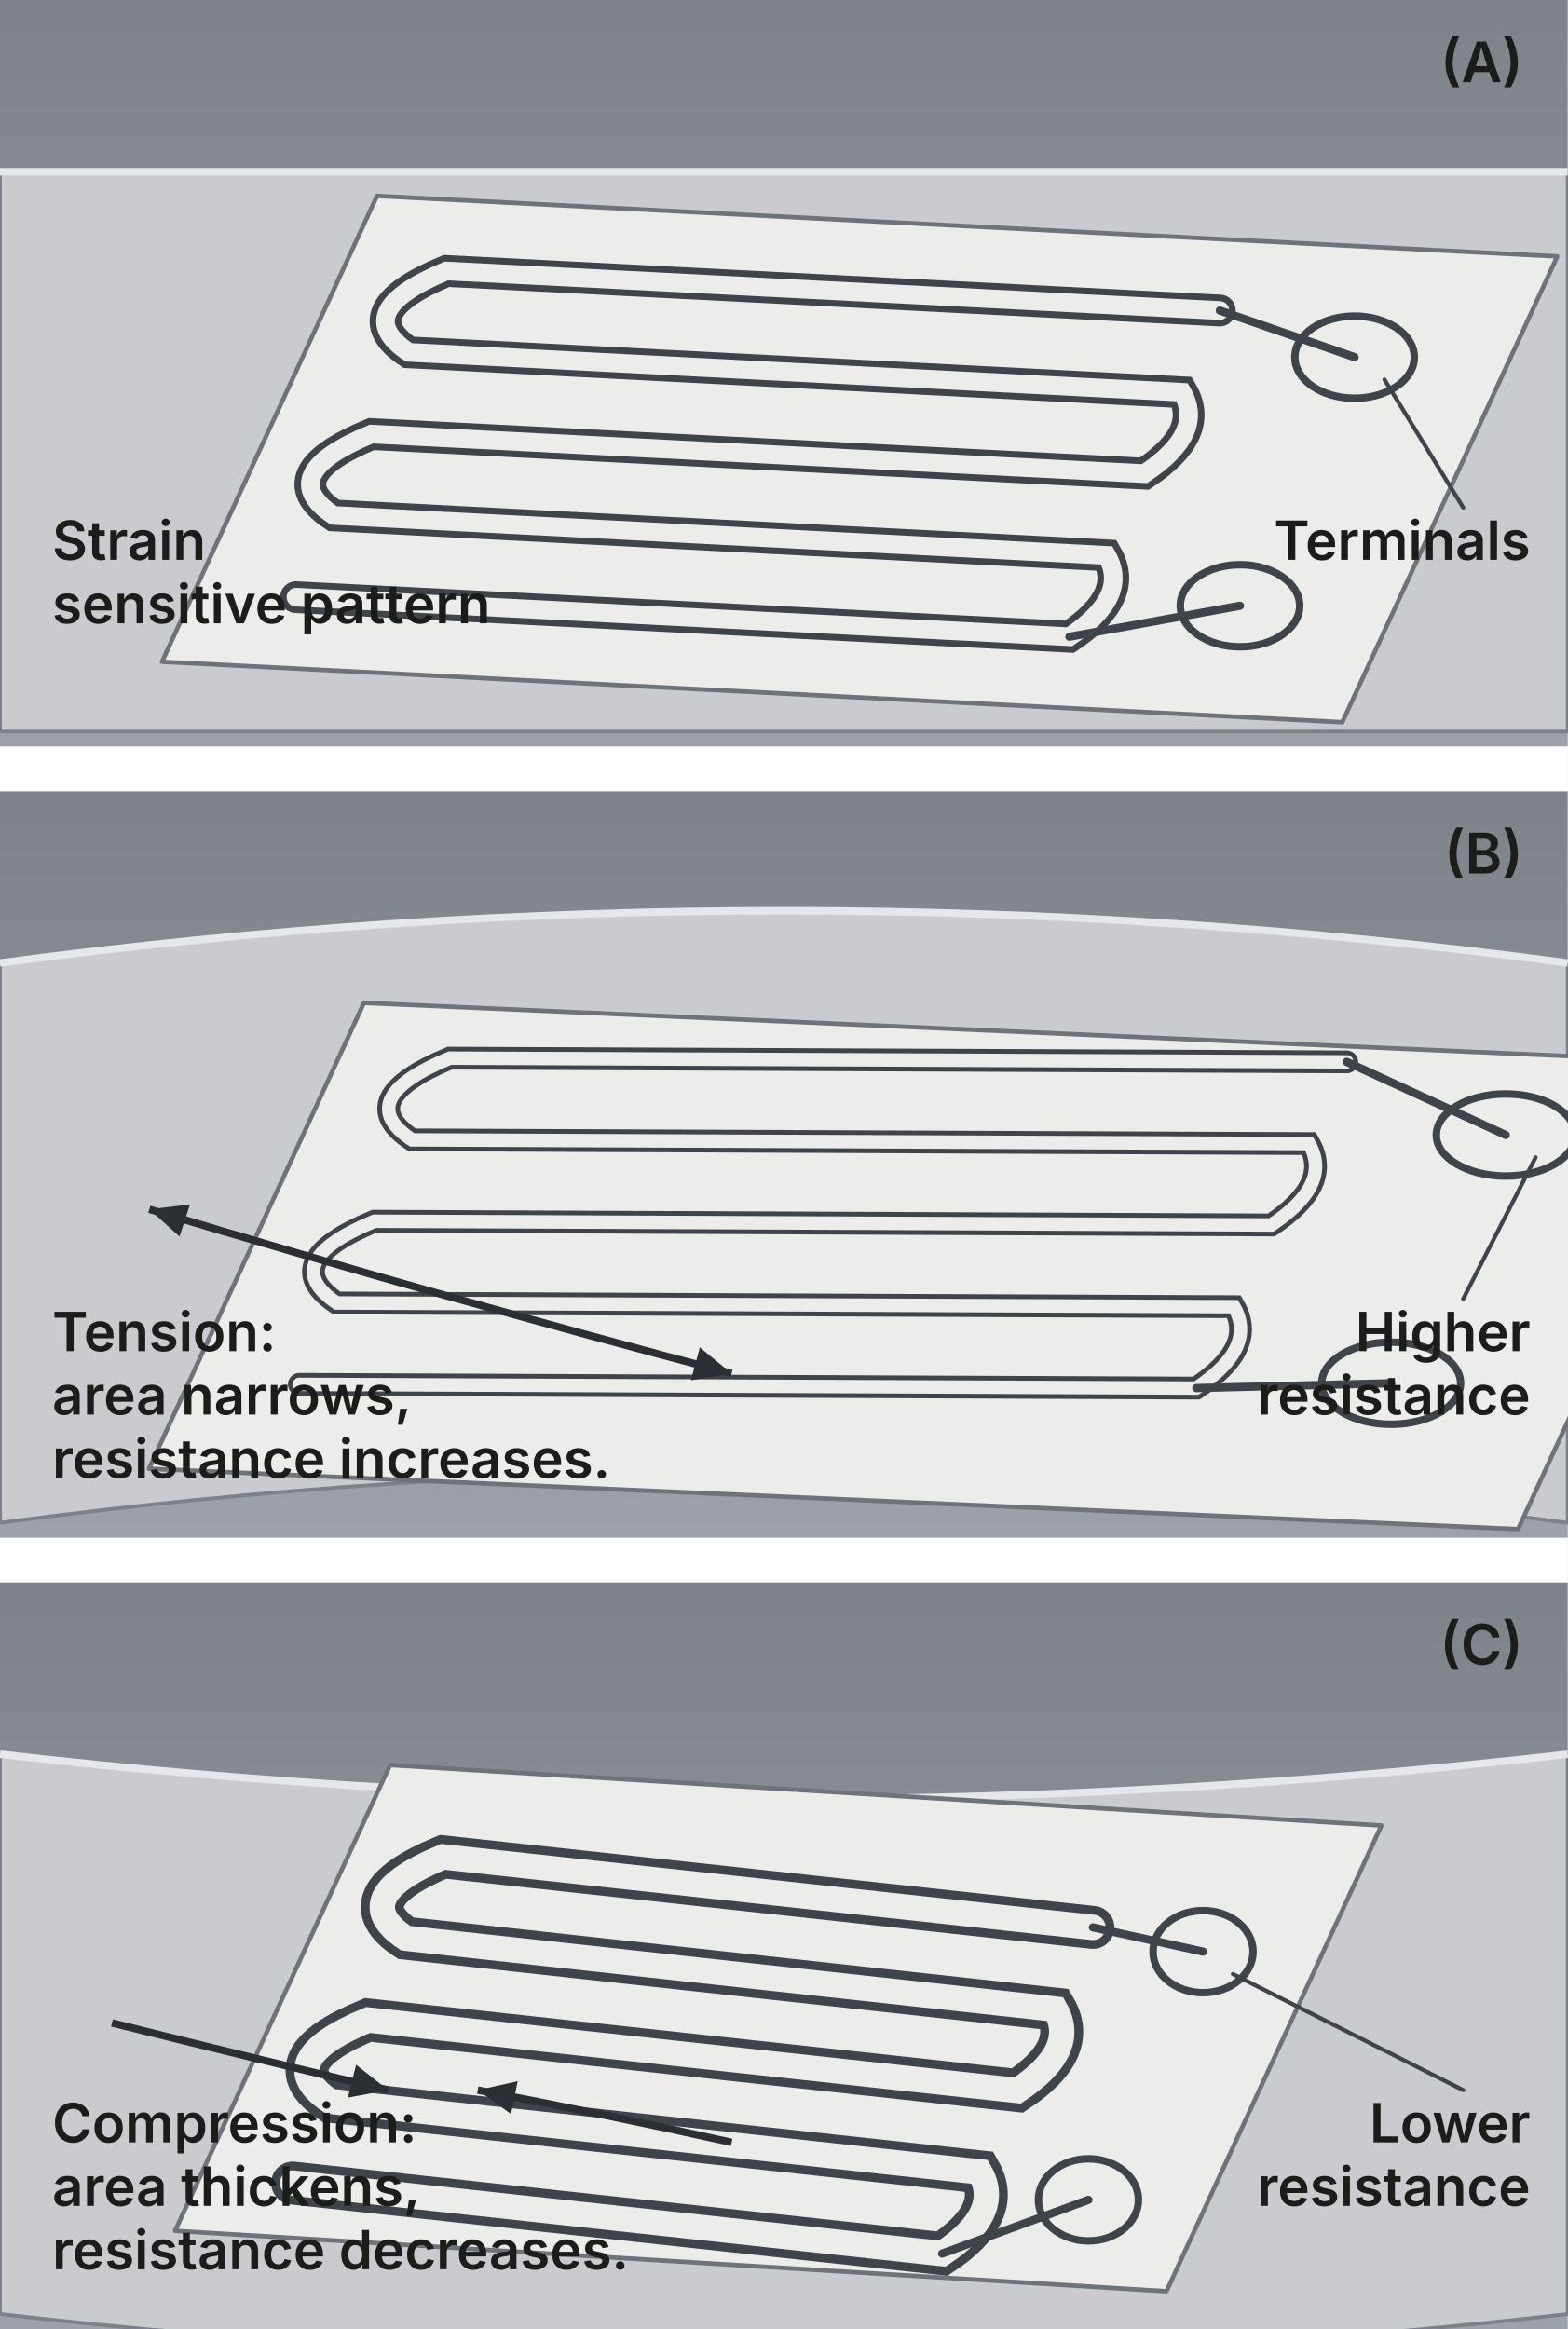
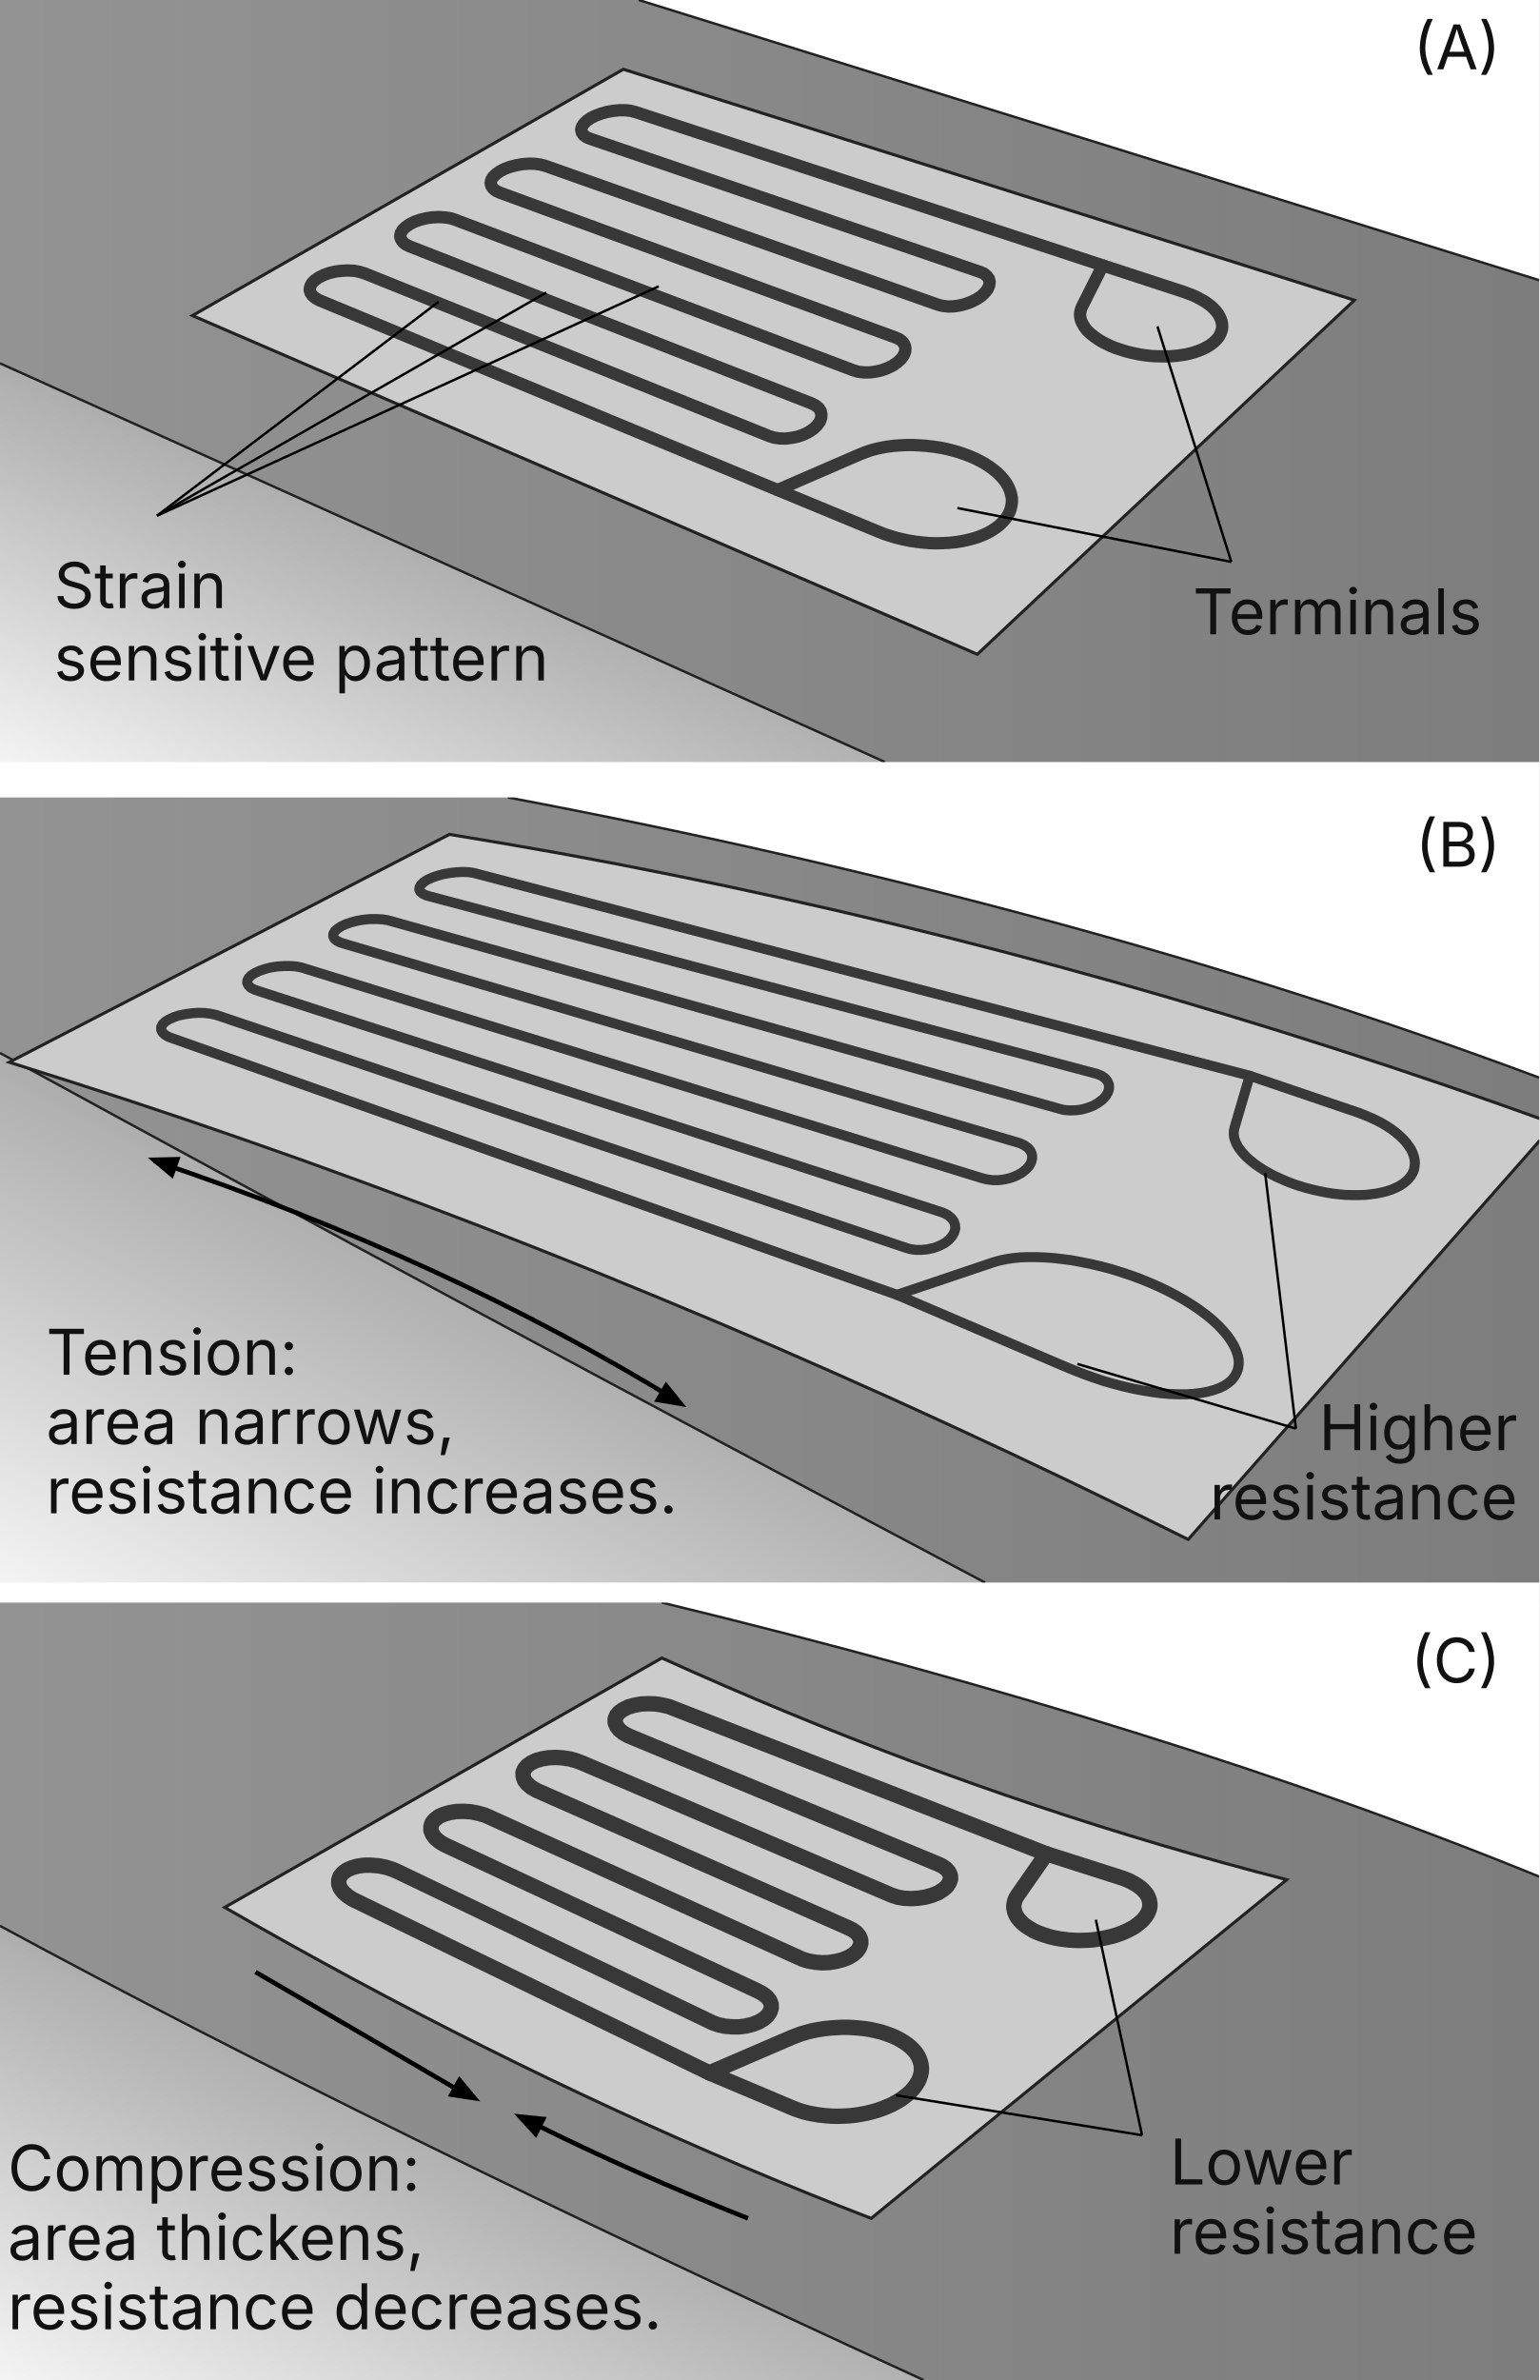
- <svg xmlns="http://www.w3.org/2000/svg" viewBox="0 0 420 624" width="420" height="624" font-family="Inter, 'Helvetica Neue', Helvetica, Arial, ui-sans-serif, system-ui, sans-serif">
+ <svg xmlns="http://www.w3.org/2000/svg" viewBox="0 0 1000 1546" width="1000" height="1546" font-family="Inter, 'Helvetica Neue', Helvetica, Arial, sans-serif">
  <defs>
-     <linearGradient id="pg" x1="0" y1="0" x2="0" y2="1">
-       <stop offset="0" stop-color="#7e838a" />
-       <stop offset="1" stop-color="#9da2a8" />
+     <linearGradient id="top" x1="0" y1="0" x2="1" y2="0">
+       <stop offset="0" stop-color="#939393" />
+       <stop offset="1" stop-color="#7d7d7d" />
+     </linearGradient>
+     <linearGradient id="sideA" x1="0" y1="1" x2=".75" y2=".2">
+       <stop offset="0" stop-color="#f4f4f4" />
+       <stop offset=".55" stop-color="#b9b9b9" />
+       <stop offset="1" stop-color="#8c8c8c" />
    </linearGradient>
  </defs>
-   <rect width="420" height="624" rx="12" fill="#ffffff" />
-   <g>
-     <rect x="0" y="0" width="420" height="200" fill="url(#pg)" />
-     <path d="M0 46 Q210 46 420 46 L420 196 Q210 196 0 196 Z" fill="#c9cbcf" stroke="#7d828a" stroke-width="1" />
-     <path d="M0 46 Q210 46 420 46" fill="none" stroke="#e6e7ea" stroke-width="2" />
-     <path d="M43.4 177.3 L359.6 193.5 L417.2 68.7 L101 52.5 Z" fill="#ececea" stroke="#6e737a" stroke-width="1.2" stroke-linejoin="round" />
-     <path d="M79.3 160 L286.5 170.6 Q302.8 159.7 296.5 148.8 L89.4 138.1 Q73 127.2 99.5 116.3 L306.6 126.9 Q323 116 316.7 105.1 L109.5 94.4 Q93.2 83.5 119.6 72.6 L326.8 83.2" fill="none" stroke="#3f444a" stroke-width="8.5" stroke-linecap="round" />
-     <path d="M79.3 160 L286.5 170.6 Q302.8 159.7 296.5 148.8 L89.4 138.1 Q73 127.2 99.5 116.3 L306.6 126.9 Q323 116 316.7 105.1 L109.5 94.4 Q93.2 83.5 119.6 72.6 L326.8 83.2" fill="none" stroke="#ececea" stroke-width="5" stroke-linecap="round" />
-     <ellipse cx="332.2" cy="162.3" rx="16" ry="11" fill="#ececea" stroke="#3f444a" stroke-width="2" />
-     <ellipse cx="362.9" cy="95.7" rx="16" ry="11" fill="#ececea" stroke="#3f444a" stroke-width="2" />
-     <path d="M286.5 170.6 L332.2 162.3" fill="none" stroke="#3f444a" stroke-width="2.2" stroke-linecap="round" stroke-linejoin="round" />
-     <path d="M326.8 83.2 L362.9 95.7" fill="none" stroke="#3f444a" stroke-width="2.2" stroke-linecap="round" stroke-linejoin="round" />
-     <text x="408" y="22" text-anchor="end" font-size="15" font-weight="600" fill="#1c1c1a">(A)</text>
-     <text x="14" y="150" text-anchor="start" font-size="14.5" font-weight="600" fill="#1c1c1a">Strain</text>
-     <text x="14" y="167" text-anchor="start" font-size="14.5" font-weight="600" fill="#1c1c1a">sensitive pattern</text>
-     <text x="410" y="150" text-anchor="end" font-size="14.5" font-weight="600" fill="#1c1c1a">Terminals</text>
-     <path d="M370.9 101.7 L392 136" fill="none" stroke="#3f444a" stroke-width="1.1" stroke-linecap="round" stroke-linejoin="round" />
+   <rect width="1000" height="1546" fill="#ffffff" />
+   <g transform="translate(0 0)">
+     <clipPath id="cp0">
+       <rect width="1000" height="495" />
+     </clipPath>
+     <g clip-path="url(#cp0)">
+       <rect width="1000" height="495" fill="#ffffff" />
+       <path d="M415 0 L1000 182 L1000 495 L575 495 L0 236 L0 0 Z" fill="url(#top)" />
+       <path d="M0 236 L575 495 L0 495 Z" fill="url(#sideA)" />
+       <path d="M415 0 L1000 182 M0 236 L575 495" fill="none" stroke="#222" stroke-width="1.6" />
+       <path d="M405 45 L428.8 52.5 L452.5 60 L476.2 67.5 L500 75 L523.8 82.5 L547.5 90 L571.2 97.5 L595 105 L618.8 112.5 L642.5 120 L666.2 127.5 L690 135 L713.8 142.5 L737.5 150 L761.2 157.5 L785 165 L808.8 172.5 L832.5 180 L856.2 187.5 L880 195 L635 425 L609.5 414 L584 403 L558.5 392 L533 381 L507.5 370 L482 359 L456.5 348 L431 337 L405.5 326 L380 315 L354.5 304 L329 293 L303.5 282 L278 271 L252.5 260 L227 249 L201.5 238 L176 227 L150.5 216 L125 205 Z" fill="#cccccc" stroke="#222" stroke-width="2" />
+       <path d="M716.5 172.4 L412.9 72.8 L409.8 72 L406.3 71.6 L402.4 71.6 L398.4 72 L394.4 72.7 L390.5 73.8 L387 75.1 L383.8 76.7 L381.2 78.5 L379.3 80.4 L378.1 82.3 L377.6 84.2 L378 86 L379.1 87.7 L381 89.1 L383.6 90.2 L636.7 176.6 L639.3 177.7 L641.2 179.3 L642.5 181.1 L643 183.2 L642.7 185.4 L641.7 187.8 L639.9 190.1 L637.6 192.3 L634.6 194.3 L631.2 196 L627.5 197.4 L623.6 198.4 L619.7 199 L616 199.1 L612.4 198.7 L609.3 197.9 L354.2 107.7 L351.1 106.9 L347.5 106.4 L343.7 106.3 L339.6 106.6 L335.6 107.3 L331.7 108.3 L328.1 109.6 L324.9 111.2 L322.4 113 L320.4 114.9 L319.2 116.9 L318.8 118.8 L319.2 120.7 L320.4 122.5 L322.3 124 L324.9 125.2 L582 219.3 L584.6 220.5 L586.5 222.1 L587.8 224.1 L588.3 226.2 L588.1 228.5 L587.1 230.9 L585.4 233.2 L583 235.4 L580.1 237.4 L576.7 239.1 L572.9 240.5 L569 241.4 L565.1 241.9 L561.3 241.9 L557.7 241.5 L554.6 240.6 L295.6 142.7 L292.4 141.7 L288.8 141.2 L284.9 141 L280.8 141.2 L276.8 141.8 L272.8 142.8 L269.2 144.1 L266.1 145.7 L263.5 147.5 L261.6 149.4 L260.4 151.4 L260 153.5 L260.5 155.4 L261.7 157.2 L263.6 158.8 L266.3 160.1 L527.2 262 L529.8 263.3 L531.9 265 L533.2 267 L533.7 269.2 L533.5 271.6 L532.6 274 L530.8 276.4 L528.5 278.6 L525.5 280.6 L522.1 282.3 L518.4 283.6 L514.4 284.4 L510.5 284.9 L506.6 284.8 L503 284.3 L499.8 283.3 L237 177.6 L233.7 176.6 L230.1 175.9 L226.1 175.7 L222 175.9 L217.9 176.4 L214 177.3 L210.4 178.6 L207.2 180.2 L204.6 182 L202.7 183.9 L201.6 186 L201.2 188.1 L201.7 190.1 L203 192 L205 193.7 L207.6 195.1 L505.2 318.3" fill="none" stroke="#383838" stroke-width="8" stroke-linejoin="round" stroke-linecap="round" />
+       <path d="M716.5 172.4 L769.4 189.7 L772.3 190.8 L775.2 191.9 L777.8 193.1 L780.3 194.5 L782.7 195.8 L784.8 197.3 L786.8 198.8 L788.5 200.4 L790 202 L791.3 203.7 L792.3 205.4 L793.1 207.1 L793.7 208.8 L794 210.6 L794.1 212.3 L793.9 214 L793.4 215.6 L792.7 217.3 L791.8 218.9 L790.6 220.4 L789.2 221.8 L787.5 223.2 L785.7 224.5 L783.6 225.7 L781.4 226.8 L778.9 227.8 L776.3 228.7 L773.5 229.5 L770.6 230.2 L767.5 230.7 L764.4 231.1 L761.1 231.4 L757.8 231.5 L754.4 231.5 L751 231.4 L747.6 231.2 L744.2 230.8 L740.7 230.3 L737.4 229.6 L734.1 228.9 L730.8 228 L727.7 227 L724.6 226 L721.7 224.8 L719 223.5 L716.4 222.2 L713.9 220.7 L711.7 219.2 L709.7 217.7 L707.8 216.1 L706.2 214.5 L704.9 212.8 L703.8 211.1 L702.9 209.4 L702.2 207.7 L701.9 206 L701.7 204.3 L701.9 202.6 L702.3 201 L702.9 199.4 Z" fill="#cccccc" stroke="#383838" stroke-width="8" stroke-linejoin="round" />
+       <path d="M505.2 318.3 L570.8 345.4 L574.6 346.9 L578.6 348.2 L582.6 349.4 L586.8 350.4 L591.1 351.3 L595.3 351.9 L599.6 352.4 L603.9 352.8 L608.2 352.9 L612.4 352.8 L616.6 352.6 L620.7 352.2 L624.6 351.6 L628.4 350.8 L632 349.9 L635.5 348.8 L638.8 347.5 L641.8 346.1 L644.6 344.5 L647.2 342.8 L649.5 341 L651.5 339 L653.3 337 L654.7 334.9 L655.9 332.7 L656.7 330.4 L657.2 328.1 L657.5 325.8 L657.4 323.4 L656.9 321 L656.2 318.6 L655.2 316.3 L653.9 313.9 L652.2 311.6 L650.3 309.4 L648.1 307.2 L645.7 305.2 L643 303.2 L640.1 301.3 L636.9 299.5 L633.5 297.8 L630 296.3 L626.3 294.9 L622.4 293.6 L618.5 292.5 L614.4 291.5 L610.2 290.7 L606 290.1 L601.7 289.6 L597.4 289.3 L593.2 289.1 L588.9 289.1 L584.8 289.3 L580.7 289.6 L576.7 290.1 L572.8 290.8 L569.1 291.6 L565.5 292.6 L562.1 293.8 L559 295 Z" fill="#cccccc" stroke="#383838" stroke-width="8" stroke-linejoin="round" />
+       <text x="975" y="45" text-anchor="end" font-size="40" font-weight="400" fill="#111">(A)</text>
+       <text x="35" y="395" text-anchor="start" font-size="41" font-weight="400" fill="#111">Strain</text>
+       <text x="35" y="442" text-anchor="start" font-size="41" font-weight="400" fill="#111">sensitive pattern</text>
+       <path d="M102 335 L285 196" stroke="#000" stroke-width="1.6" fill="none" />
+       <path d="M102 335 L355 190" stroke="#000" stroke-width="1.6" fill="none" />
+       <path d="M102 335 L428 186" stroke="#000" stroke-width="1.6" fill="none" />
+       <text x="775" y="412" text-anchor="start" font-size="41" font-weight="400" fill="#111">Terminals</text>
+       <path d="M800 365 L752 212" stroke="#000" stroke-width="1.6" fill="none" />
+       <path d="M800 365 L622 330" stroke="#000" stroke-width="1.6" fill="none" />
+     </g>
  </g>
-   <g transform="translate(0 212)">
-     <rect x="0" y="0" width="420" height="200" fill="url(#pg)" />
-     <path d="M0 46 Q210 18 420 46 L420 196 Q210 168 0 196 Z" fill="#c9cbcf" stroke="#7d828a" stroke-width="1" />
-     <path d="M0 46 Q210 18 420 46" fill="none" stroke="#e6e7ea" stroke-width="2" />
-     <path d="M39.9 181.5 L406.7 197.7 L464.3 72.9 L97.5 56.7 Z" fill="#ececea" stroke="#6e737a" stroke-width="1.2" stroke-linejoin="round" />
-     <path d="M80.2 158.9 L320.5 159.9 Q336.9 149 330.6 138.1 L90.2 137.1 Q73.9 126.1 100.3 115.2 L340.6 116.2 Q357 105.3 350.7 94.4 L110.4 93.4 Q94 82.5 120.5 71.5 L360.8 72.5" fill="none" stroke="#3f444a" stroke-width="6.1" stroke-linecap="round" />
-     <path d="M80.2 158.9 L320.5 159.9 Q336.9 149 330.6 138.1 L90.2 137.1 Q73.9 126.1 100.3 115.2 L340.6 116.2 Q357 105.3 350.7 94.4 L110.4 93.4 Q94 82.5 120.5 71.5 L360.8 72.5" fill="none" stroke="#ececea" stroke-width="3.6" stroke-linecap="round" />
-     <ellipse cx="372.7" cy="158.6" rx="18.6" ry="11" fill="#ececea" stroke="#3f444a" stroke-width="2" />
-     <ellipse cx="403.4" cy="92.1" rx="18.6" ry="11" fill="#ececea" stroke="#3f444a" stroke-width="2" />
-     <path d="M320.5 159.9 L372.7 158.6" fill="none" stroke="#3f444a" stroke-width="2.2" stroke-linecap="round" stroke-linejoin="round" />
-     <path d="M360.8 72.5 L403.4 92.1" fill="none" stroke="#3f444a" stroke-width="2.2" stroke-linecap="round" stroke-linejoin="round" />
-     <text x="408" y="22" text-anchor="end" font-size="15" font-weight="600" fill="#1c1c1a">(B)</text>
-     <text x="14" y="150" text-anchor="start" font-size="14.5" font-weight="600" fill="#1c1c1a">Tension:</text>
-     <text x="14" y="167" text-anchor="start" font-size="14.5" font-weight="600" fill="#1c1c1a">area narrows,</text>
-     <text x="14" y="184" text-anchor="start" font-size="14.5" font-weight="600" fill="#1c1c1a">resistance increases.</text>
-     <text x="410" y="150" text-anchor="end" font-size="14.5" font-weight="600" fill="#1c1c1a">Higher</text>
-     <text x="410" y="167" text-anchor="end" font-size="14.5" font-weight="600" fill="#1c1c1a">resistance</text>
-     <path d="M411.4 98.1 L392 136" fill="none" stroke="#3f444a" stroke-width="1.1" stroke-linecap="round" stroke-linejoin="round" />
-     <path d="M40 112 Q120 136 196 156" fill="none" stroke="#2b2f34" stroke-width="2" />
-     <path d="M40 112 L50.9 110.7 L48.1 119.3 Z" fill="#2b2f34" stroke="none" stroke-width="1" stroke-linejoin="round" />
-     <path d="M196 156 L185.1 157.8 L187.5 149 Z" fill="#2b2f34" stroke="none" stroke-width="1" stroke-linejoin="round" />
+   <g transform="translate(0 518)">
+     <clipPath id="cp518">
+       <rect width="1000" height="510" />
+     </clipPath>
+     <g clip-path="url(#cp518)">
+       <rect width="1000" height="510" fill="#ffffff" />
+       <path d="M330 0 Q700 70 1000 182 L1000 510 L640 510 Q300 330 0 166 L0 0 Z" fill="url(#top)" />
+       <path d="M0 166 Q300 330 640 510 L0 510 Z" fill="url(#sideA)" />
+       <path d="M330 0 Q700 70 1000 182 M0 166 Q300 330 640 510" fill="none" stroke="#222" stroke-width="1.6" />
+       <path d="M292 24 L327.9 30 L363.8 36.3 L399.7 43 L435.6 50.1 L471.5 57.5 L507.4 65.3 L543.3 73.4 L579.2 81.9 L615.1 90.8 L651 100 L686.9 109.6 L722.8 119.5 L758.7 129.8 L794.6 140.5 L830.5 151.5 L866.4 162.9 L902.3 174.6 L938.2 186.7 L974.1 199.2 L1010 212 L772 482 L733.7 463.1 L695.4 444.5 L657.1 426.3 L618.8 408.5 L580.5 391 L542.2 373.9 L503.9 357.1 L465.6 340.7 L427.3 324.7 L389 309 L350.7 293.7 L312.4 278.7 L274.1 264.1 L235.8 249.9 L197.5 236 L159.2 222.5 L120.9 209.3 L82.6 196.5 L44.3 184.1 L6 172 Z" fill="#cccccc" stroke="#222" stroke-width="2" />
+       <path d="M812 180.8 L307.6 49 L304.2 48.5 L300.4 48.4 L296.4 48.6 L292.2 49.1 L288.1 49.8 L284.2 50.9 L280.7 52.1 L277.6 53.5 L275.2 55.1 L273.5 56.7 L272.6 58.3 L272.4 59.8 L273.1 61.3 L274.6 62.5 L276.8 63.6 L279.7 64.4 L712.8 179.6 L715.7 180.8 L718 182.4 L719.6 184.4 L720.5 186.6 L720.6 189 L719.9 191.5 L718.5 193.9 L716.4 196.2 L713.6 198.3 L710.4 200.2 L706.7 201.6 L702.8 202.7 L698.8 203.2 L694.9 203.3 L691.2 203 L687.8 202.1 L251.8 79.7 L248.4 79.2 L244.6 79 L240.5 79 L236.3 79.4 L232.2 80.1 L228.3 81.1 L224.7 82.3 L221.7 83.7 L219.3 85.3 L217.5 86.9 L216.6 88.6 L216.5 90.2 L217.2 91.7 L218.8 93.1 L221 94.2 L223.9 95.1 L662.7 224.6 L665.6 226 L668 227.7 L669.6 229.7 L670.5 232 L670.6 234.5 L670 237 L668.6 239.5 L666.4 241.8 L663.7 243.9 L660.4 245.7 L656.8 247.1 L652.8 248.1 L648.8 248.6 L644.8 248.6 L641.1 248.1 L637.6 247.2 L196 110.5 L192.6 109.8 L188.7 109.5 L184.6 109.5 L180.4 109.8 L176.2 110.4 L172.3 111.4 L168.7 112.6 L165.7 114 L163.3 115.5 L161.6 117.2 L160.7 118.9 L160.6 120.5 L161.4 122.1 L162.9 123.6 L165.2 124.8 L168.1 125.8 L612.6 269.7 L615.5 271.1 L617.9 273 L619.6 275.1 L620.5 277.5 L620.7 280 L620 282.5 L618.6 285 L616.5 287.4 L613.8 289.5 L610.5 291.2 L606.8 292.6 L602.8 293.5 L598.8 293.9 L594.8 293.9 L591 293.3 L587.5 292.2 L140.2 141.2 L136.8 140.5 L132.9 140 L128.7 139.9 L124.5 140.2 L120.3 140.8 L116.3 141.6 L112.8 142.8 L109.7 144.2 L107.3 145.7 L105.6 147.4 L104.7 149.2 L104.7 150.9 L105.5 152.6 L107.1 154.1 L109.4 155.5 L112.4 156.6 L582.8 323.1" fill="none" stroke="#383838" stroke-width="6.5" stroke-linejoin="round" stroke-linecap="round" />
+       <path d="M812 180.8 L882.6 204.8 L886.5 206.3 L890.3 207.9 L894 209.6 L897.5 211.4 L900.7 213.3 L903.8 215.3 L906.6 217.4 L909.2 219.6 L911.5 221.8 L913.5 224 L915.2 226.3 L916.7 228.5 L917.8 230.8 L918.6 233.1 L919.1 235.3 L919.3 237.5 L919.1 239.7 L918.7 241.8 L917.9 243.8 L916.8 245.7 L915.4 247.5 L913.7 249.2 L911.7 250.8 L909.4 252.3 L906.8 253.6 L904 254.8 L900.9 255.8 L897.7 256.6 L894.2 257.3 L890.5 257.8 L886.7 258.2 L882.7 258.3 L878.6 258.3 L874.4 258.2 L870.1 257.8 L865.7 257.3 L861.4 256.6 L857 255.7 L852.6 254.7 L848.3 253.6 L844 252.3 L839.9 250.9 L835.8 249.3 L831.9 247.6 L828.1 245.9 L824.6 244 L821.2 242.1 L818 240 L815.1 238 L812.4 235.8 L810 233.7 L807.9 231.5 L806.1 229.3 L804.5 227.1 L803.3 224.9 L802.4 222.7 L801.8 220.6 L801.6 218.5 L801.7 216.4 L802.1 214.5 Z" fill="#cccccc" stroke="#383838" stroke-width="6.5" stroke-linejoin="round" />
+       <path d="M582.8 323.1 L691 369.3 L697.3 371.9 L703.6 374.4 L710 376.7 L716.5 378.9 L723 380.8 L729.5 382.5 L735.9 384 L742.1 385.2 L748.3 386.2 L754.3 387 L760 387.5 L765.6 387.7 L770.9 387.7 L775.8 387.4 L780.5 386.8 L784.8 386 L788.7 384.9 L792.3 383.6 L795.4 382.1 L798.1 380.3 L800.4 378.3 L802.2 376 L803.5 373.6 L804.4 371.1 L804.8 368.3 L804.8 365.4 L804.2 362.4 L803.2 359.3 L801.7 356.1 L799.8 352.9 L797.4 349.5 L794.6 346.2 L791.4 342.8 L787.8 339.5 L783.8 336.2 L779.4 332.9 L774.7 329.7 L769.7 326.6 L764.4 323.6 L758.9 320.7 L753.1 317.9 L747.2 315.3 L741.1 312.8 L734.8 310.5 L728.5 308.4 L722.1 306.4 L715.7 304.7 L709.3 303.2 L702.9 301.9 L696.6 300.7 L690.5 299.9 L684.4 299.2 L678.6 298.8 L673 298.6 L667.6 298.6 L662.5 298.8 L657.7 299.3 L653.2 300 L649.1 300.9 L645.3 302 Z" fill="#cccccc" stroke="#383838" stroke-width="6.5" stroke-linejoin="round" />
+       <text x="975" y="45" text-anchor="end" font-size="40" font-weight="400" fill="#111">(B)</text>
+       <text x="30" y="375" text-anchor="start" font-size="41" font-weight="400" fill="#111">Tension:</text>
+       <text x="30" y="420" text-anchor="start" font-size="41" font-weight="400" fill="#111">area narrows,</text>
+       <text x="30" y="465" text-anchor="start" font-size="41" font-weight="400" fill="#111">resistance increases.</text>
+       <path d="M100 236 Q290 300 440 392" fill="none" stroke="#000" stroke-width="3" />
+       <path d="M96 234 L117.3 233.5 L112.3 247.7 Z" fill="#000" />
+       <path d="M446 396 L425 392.5 L432.6 379.5 Z" fill="#000" />
+       <text x="986" y="424" text-anchor="end" font-size="41" font-weight="400" fill="#111">Higher</text>
+       <text x="986" y="469" text-anchor="end" font-size="41" font-weight="400" fill="#111">resistance</text>
+       <path d="M842 410 L822 244" stroke="#000" stroke-width="1.6" fill="none" />
+       <path d="M842 410 L700 368" stroke="#000" stroke-width="1.6" fill="none" />
+     </g>
  </g>
-   <g transform="translate(0 424)">
-     <rect x="0" y="0" width="420" height="200" fill="url(#pg)" />
-     <path d="M0 46 Q210 70 420 46 L420 196 Q210 220 0 196 Z" fill="#c9cbcf" stroke="#7d828a" stroke-width="1" />
-     <path d="M0 46 Q210 70 420 46" fill="none" stroke="#e6e7ea" stroke-width="2" />
-     <path d="M46.9 173.7 L312.5 189.9 L370.1 65.1 L104.5 48.9 Z" fill="#ececea" stroke="#6e737a" stroke-width="1.2" stroke-linejoin="round" />
-     <path d="M78.4 160.9 L252.4 179.8 Q268.8 168.9 262.5 157.9 L88.5 139 Q72.1 128.1 98.6 117.2 L272.6 136.1 Q289 125.2 282.7 114.3 L108.7 95.3 Q92.3 84.4 118.7 73.5 L292.8 92.4" fill="none" stroke="#3f444a" stroke-width="11.5" stroke-linecap="round" />
-     <path d="M78.4 160.9 L252.4 179.8 Q268.8 168.9 262.5 157.9 L88.5 139 Q72.1 128.1 98.6 117.2 L272.6 136.1 Q289 125.2 282.7 114.3 L108.7 95.3 Q92.3 84.4 118.7 73.5 L292.8 92.4" fill="none" stroke="#ececea" stroke-width="6.8" stroke-linecap="round" />
-     <ellipse cx="291.6" cy="165.4" rx="13.4" ry="11" fill="#ececea" stroke="#3f444a" stroke-width="2" />
-     <ellipse cx="322.3" cy="98.9" rx="13.4" ry="11" fill="#ececea" stroke="#3f444a" stroke-width="2" />
-     <path d="M252.4 179.8 L291.6 165.4" fill="none" stroke="#3f444a" stroke-width="2.2" stroke-linecap="round" stroke-linejoin="round" />
-     <path d="M292.8 92.4 L322.3 98.9" fill="none" stroke="#3f444a" stroke-width="2.2" stroke-linecap="round" stroke-linejoin="round" />
-     <text x="408" y="22" text-anchor="end" font-size="15" font-weight="600" fill="#1c1c1a">(C)</text>
-     <text x="14" y="150" text-anchor="start" font-size="14.5" font-weight="600" fill="#1c1c1a">Compression:</text>
-     <text x="14" y="167" text-anchor="start" font-size="14.5" font-weight="600" fill="#1c1c1a">area thickens,</text>
-     <text x="14" y="184" text-anchor="start" font-size="14.5" font-weight="600" fill="#1c1c1a">resistance decreases.</text>
-     <text x="410" y="150" text-anchor="end" font-size="14.5" font-weight="600" fill="#1c1c1a">Lower</text>
-     <text x="410" y="167" text-anchor="end" font-size="14.5" font-weight="600" fill="#1c1c1a">resistance</text>
-     <path d="M330.3 104.9 L392 136" fill="none" stroke="#3f444a" stroke-width="1.1" stroke-linecap="round" stroke-linejoin="round" />
-     <path d="M30 118 Q70 128 104 136" fill="none" stroke="#2b2f34" stroke-width="2" />
-     <path d="M104 136 L93.2 138 L95.4 129.2 Z" fill="#2b2f34" stroke="none" stroke-width="1" stroke-linejoin="round" />
-     <path d="M196 150 Q160 142 128 136" fill="none" stroke="#2b2f34" stroke-width="2" />
-     <path d="M128 136 L138.7 133.6 L136.9 142.4 Z" fill="#2b2f34" stroke="none" stroke-width="1" stroke-linejoin="round" />
+   <g transform="translate(0 1041)">
+     <clipPath id="cp1041">
+       <rect width="1000" height="505" />
+     </clipPath>
+     <g clip-path="url(#cp1041)">
+       <rect width="1000" height="505" fill="#ffffff" />
+       <path d="M0 0 L430 0 Q760 80 1000 178 L1000 505 L600 505 Q240 340 0 210 Z" fill="url(#top)" />
+       <path d="M0 210 Q240 340 600 505 L0 505 Z" fill="url(#sideA)" />
+       <path d="M430 0 Q760 80 1000 178 M0 210 Q240 340 600 505" fill="none" stroke="#222" stroke-width="1.6" />
+       <path d="M430 36 L450.3 45.1 L470.6 54 L490.9 62.7 L511.2 71.2 L531.5 79.5 L551.8 87.6 L572.1 95.5 L592.4 103.2 L612.7 110.7 L633 118 L653.3 125.1 L673.6 132 L693.9 138.7 L714.2 145.2 L734.5 151.5 L754.8 157.6 L775.1 163.5 L795.4 169.2 L815.7 174.7 L836 180 L566 400 L545 391.8 L524 383.4 L503 374.8 L482 366 L461 357 L440 347.8 L419 338.4 L398 328.8 L377 319 L356 309 L335 298.8 L314 288.4 L293 277.8 L272 267 L251 256 L230 244.8 L209 233.4 L188 221.8 L167 210 L146 198 Z" fill="#cccccc" stroke="#222" stroke-width="2" />
+       <path d="M679.9 163.2 L438.3 69 L434.4 67.5 L430.1 66.5 L425.6 65.8 L420.9 65.7 L416.4 65.9 L412.1 66.7 L408.2 67.8 L405 69.4 L402.4 71.2 L400.6 73.3 L399.7 75.6 L399.7 78 L400.7 80.4 L402.5 82.7 L405.1 84.8 L408.4 86.6 L608.7 169.5 L612 171 L614.7 172.9 L616.5 175 L617.5 177.3 L617.6 179.7 L616.7 182.1 L615.1 184.5 L612.6 186.6 L609.4 188.6 L605.6 190.1 L601.4 191.3 L596.9 192 L592.3 192.3 L587.7 192.1 L583.4 191.4 L579.6 190.2 L378.5 104.3 L374.6 102.8 L370.3 101.6 L365.7 100.9 L361 100.6 L356.5 100.8 L352.2 101.5 L348.3 102.6 L345 104.2 L342.5 106 L340.7 108.2 L339.8 110.5 L339.9 113 L340.8 115.5 L342.6 117.8 L345.3 120.1 L348.6 122 L550.4 210.9 L553.7 212.5 L556.4 214.4 L558.2 216.6 L559.2 219 L559.3 221.5 L558.5 224 L556.9 226.4 L554.4 228.6 L551.2 230.5 L547.4 232 L543.2 233.1 L538.7 233.8 L534 234 L529.5 233.6 L525.1 232.8 L521.2 231.6 L318.7 139.7 L314.8 138 L310.5 136.8 L305.9 135.9 L301.2 135.6 L296.6 135.7 L292.3 136.4 L288.4 137.5 L285.1 139 L282.6 140.9 L280.8 143 L280 145.4 L280 148 L281 150.5 L282.8 153 L285.5 155.3 L288.8 157.3 L492.1 252.2 L495.4 254 L498.1 256 L500 258.3 L501 260.8 L501.1 263.3 L500.3 265.9 L498.7 268.3 L496.2 270.5 L493 272.4 L489.2 273.9 L484.9 275 L480.4 275.6 L475.8 275.6 L471.2 275.2 L466.8 274.3 L462.9 272.9 L258.9 175 L255 173.3 L250.6 171.9 L246 171 L241.3 170.6 L236.7 170.6 L232.4 171.2 L228.5 172.3 L225.2 173.8 L222.7 175.7 L220.9 177.9 L220.1 180.3 L220.1 182.9 L221.1 185.6 L223 188.1 L225.7 190.5 L229 192.7 L460.9 305.5" fill="none" stroke="#383838" stroke-width="10" stroke-linejoin="round" stroke-linecap="round" />
+       <path d="M679.9 163.2 L727.5 178.4 L730.2 179.3 L732.7 180.3 L735 181.4 L737.2 182.6 L739.1 183.8 L740.9 185.1 L742.5 186.5 L743.8 187.9 L745 189.4 L745.9 191 L746.5 192.5 L746.9 194.1 L747.1 195.8 L747.1 197.4 L746.8 199 L746.2 200.7 L745.4 202.3 L744.4 203.9 L743.2 205.4 L741.7 207 L740 208.4 L738.2 209.8 L736.1 211.2 L733.8 212.4 L731.4 213.6 L728.8 214.7 L726.1 215.7 L723.2 216.6 L720.3 217.3 L717.2 218 L714.1 218.5 L710.9 219 L707.6 219.3 L704.3 219.4 L701 219.5 L697.8 219.4 L694.5 219.2 L691.3 218.8 L688.2 218.4 L685.1 217.8 L682.2 217.1 L679.3 216.2 L676.6 215.3 L674 214.3 L671.6 213.2 L669.4 211.9 L667.3 210.6 L665.5 209.3 L663.8 207.8 L662.4 206.3 L661.2 204.8 L660.2 203.2 L659.5 201.6 L659 199.9 L658.7 198.3 L658.7 196.6 L659 195 L659.4 193.4 L660.1 191.8 L661.1 190.2 Z" fill="#cccccc" stroke="#383838" stroke-width="10" stroke-linejoin="round" />
+       <path d="M460.9 305.5 L515.2 328.4 L518.4 329.6 L521.7 330.7 L525.2 331.6 L528.8 332.3 L532.5 332.9 L536.3 333.3 L540.1 333.6 L543.9 333.7 L547.8 333.6 L551.7 333.4 L555.5 333 L559.3 332.4 L563 331.7 L566.6 330.8 L570.1 329.8 L573.5 328.6 L576.7 327.3 L579.8 325.9 L582.7 324.3 L585.4 322.7 L587.8 320.9 L590.1 319.1 L592.1 317.2 L593.8 315.2 L595.3 313.1 L596.6 311 L597.5 308.9 L598.2 306.8 L598.6 304.7 L598.7 302.5 L598.5 300.4 L598 298.3 L597.3 296.3 L596.3 294.3 L595 292.3 L593.4 290.5 L591.6 288.7 L589.5 287 L587.2 285.4 L584.7 283.9 L582 282.5 L579 281.2 L575.9 280.1 L572.7 279 L569.3 278.2 L565.7 277.4 L562.1 276.8 L558.3 276.4 L554.6 276.1 L550.7 275.9 L546.9 275.9 L543 276.1 L539.1 276.4 L535.3 276.8 L531.6 277.4 L527.9 278.1 L524.4 279 L520.9 280 L517.6 281.2 L514.5 282.4 Z" fill="#cccccc" stroke="#383838" stroke-width="10" stroke-linejoin="round" />
+       <text x="975" y="52" text-anchor="end" font-size="40" font-weight="400" fill="#111">(C)</text>
+       <text x="5" y="382" text-anchor="start" font-size="41" font-weight="400" fill="#111">Compression:</text>
+       <text x="5" y="427" text-anchor="start" font-size="41" font-weight="400" fill="#111">area thickens,</text>
+       <text x="5" y="472" text-anchor="start" font-size="41" font-weight="400" fill="#111">resistance decreases.</text>
+       <path d="M166 240 Q235 280 300 318" fill="none" stroke="#000" stroke-width="3" />
+       <path d="M312 324 L290.9 320.8 L298.3 307.6 Z" fill="#000" />
+       <path d="M486 400 Q410 370 346 338" fill="none" stroke="#000" stroke-width="3" />
+       <path d="M334 332 L355.2 334.2 L348.4 347.8 Z" fill="#000" />
+       <text x="760" y="378" text-anchor="start" font-size="41" font-weight="400" fill="#111">Lower</text>
+       <text x="760" y="423" text-anchor="start" font-size="41" font-weight="400" fill="#111">resistance</text>
+       <path d="M742 346 L712 206" stroke="#000" stroke-width="1.6" fill="none" />
+       <path d="M742 346 L582 320" stroke="#000" stroke-width="1.6" fill="none" />
+     </g>
  </g>
</svg>
